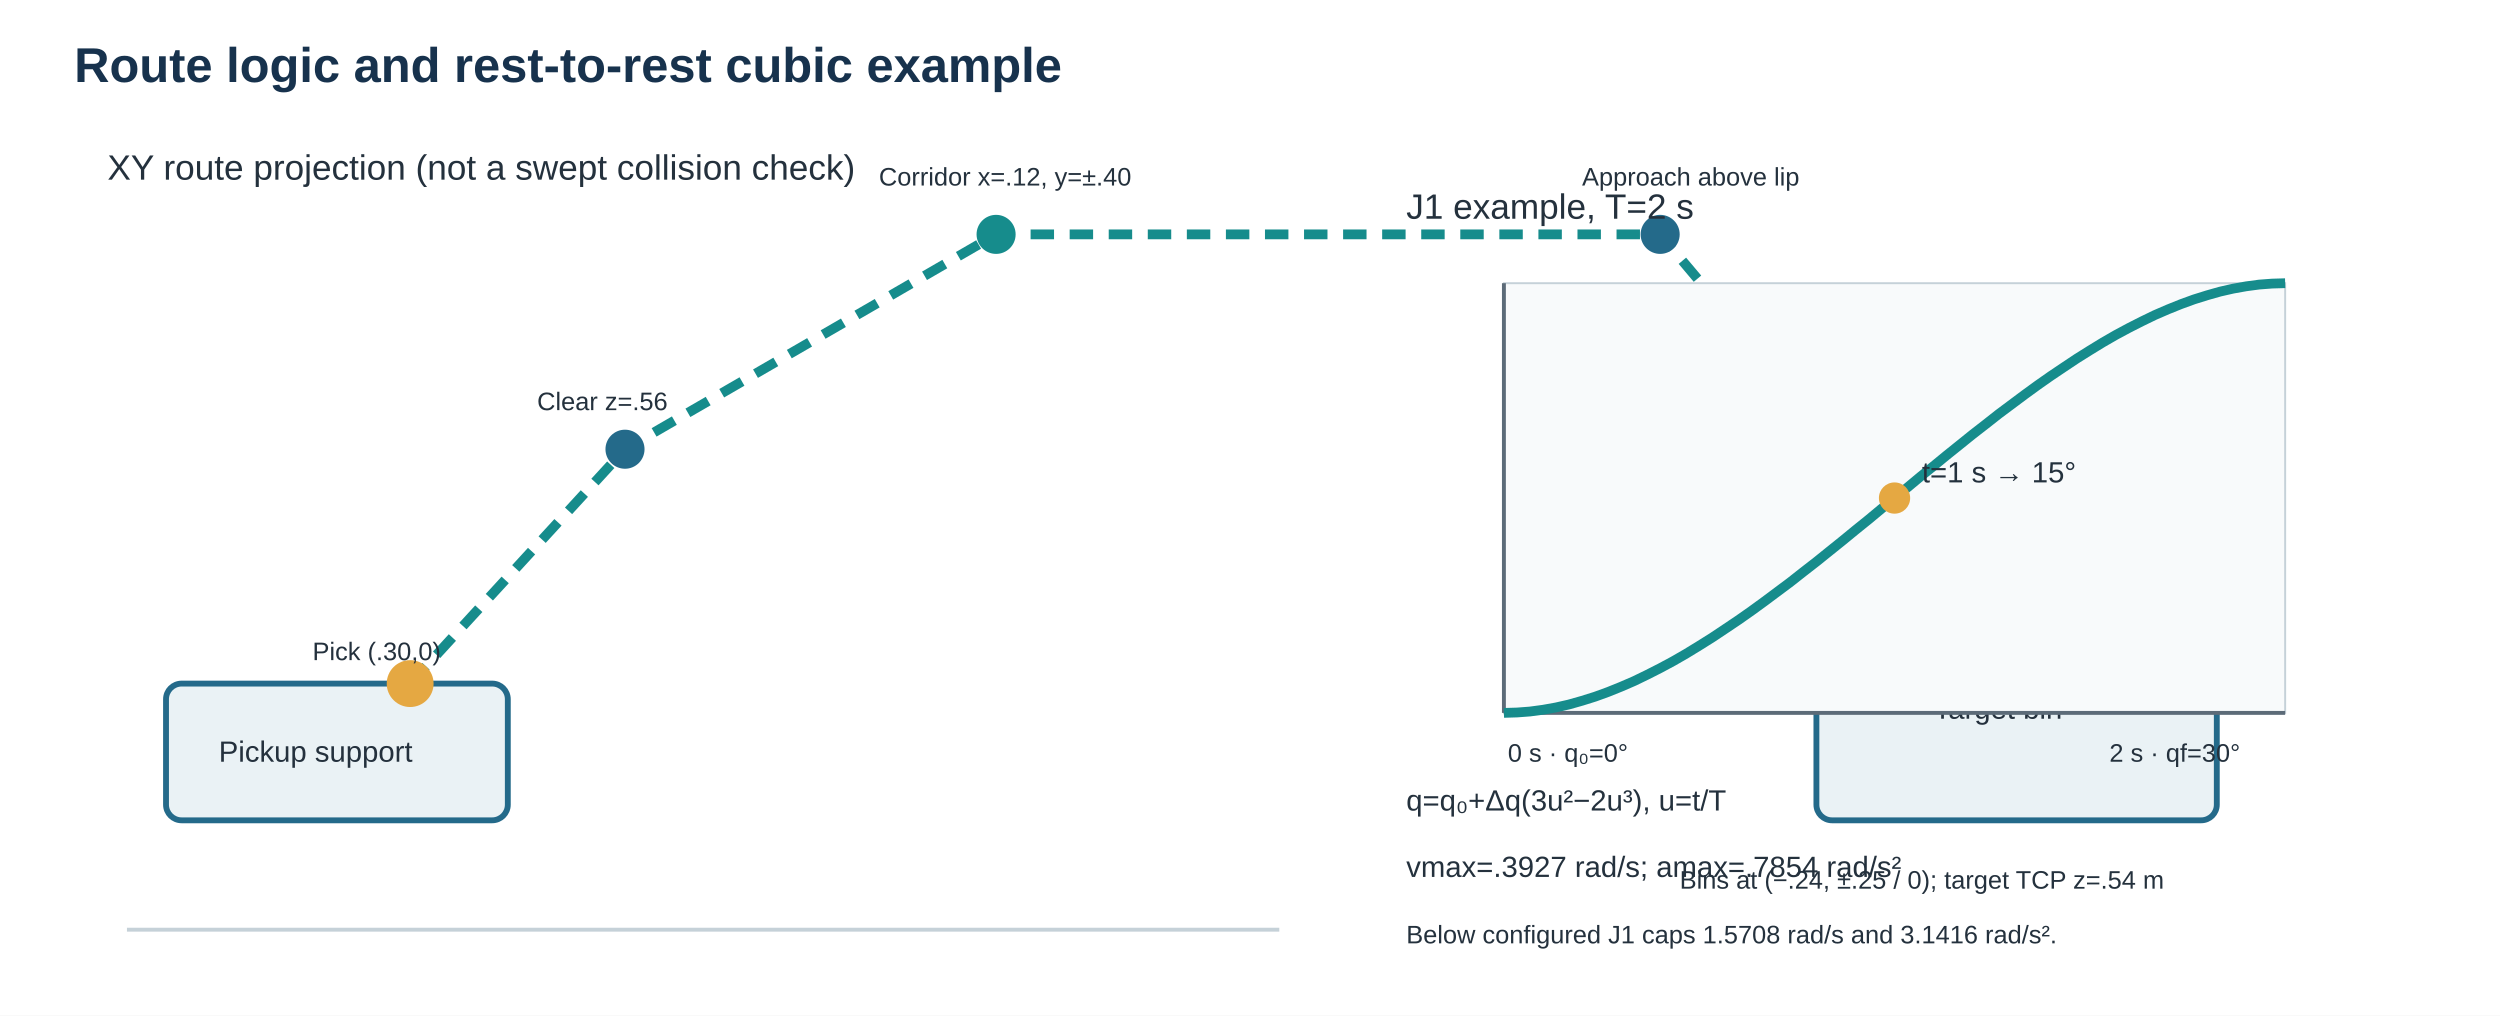
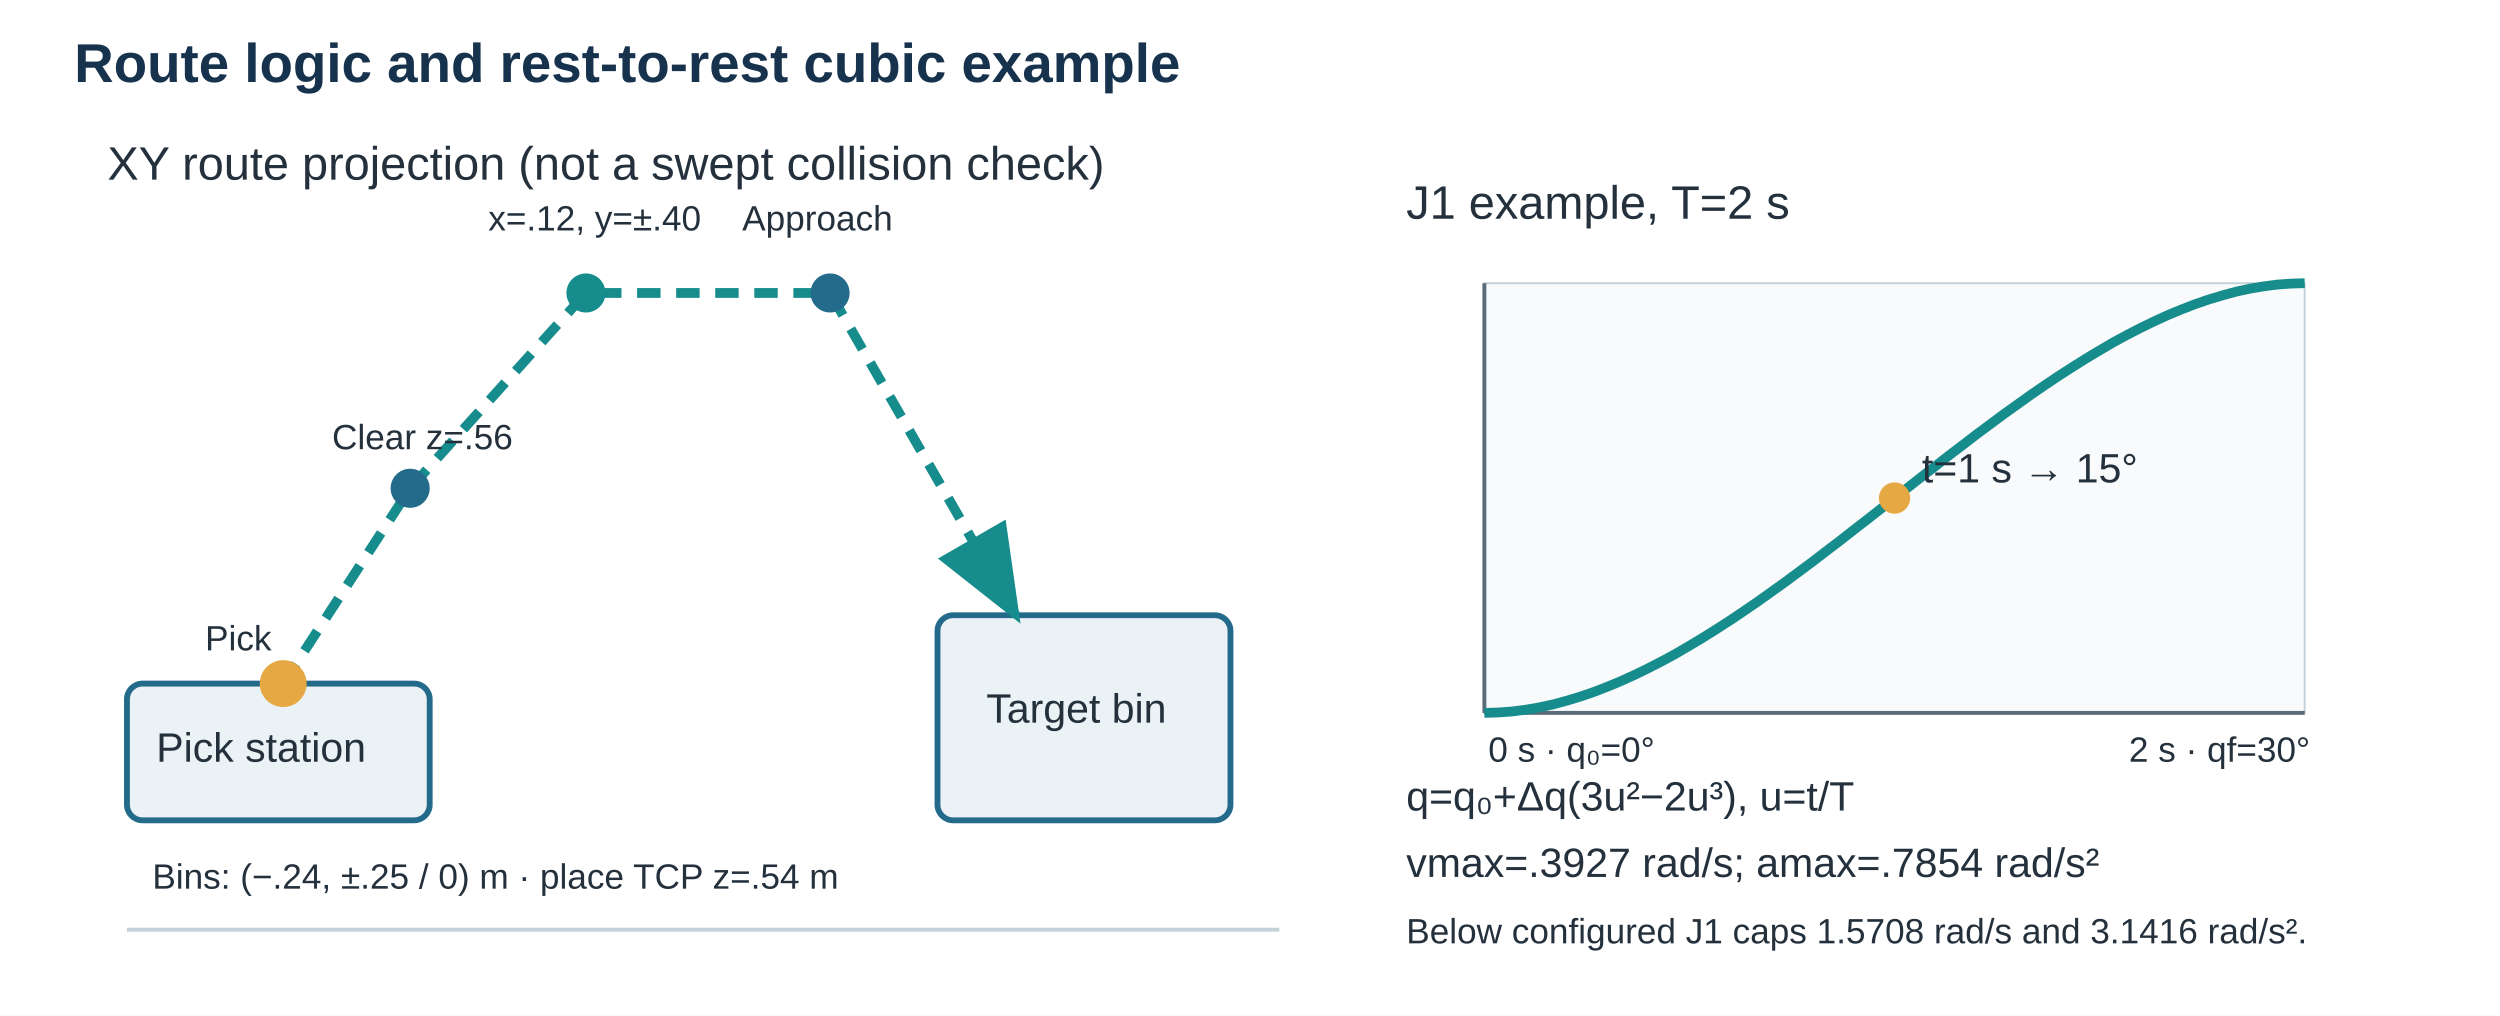
<svg xmlns="http://www.w3.org/2000/svg" width="1280" height="520" viewBox="0 0 1280 520">
  <defs>
    <marker id="arrow" markerWidth="10" markerHeight="8" refX="9" refY="4" orient="auto">
      <path d="M0 0 L10 4 L0 8 Z" fill="#246A8A" />
    </marker>
    <marker id="tealArrow" markerWidth="10" markerHeight="8" refX="9" refY="4" orient="auto">
      <path d="M0 0 L10 4 L0 8 Z" fill="#168C8C" />
    </marker>
  </defs>
  <rect width="100%" height="100%" fill="#FFFFFF" />
-   <style>text{font-family:Arial,sans-serif;fill:#24313D}.title{font-size:25px;font-weight:700;fill:#17324D}.label{font-size:18px}.small{font-size:15px}.tiny{font-size:13px}.axis{stroke:#5C6B78;stroke-width:2}.arm{stroke:#246A8A;stroke-width:16;stroke-linecap:round}.joint{fill:#FFFFFF;stroke:#17324D;stroke-width:4}.path{fill:none;stroke:#168C8C;stroke-width:5;stroke-dasharray:12 8}.solid{fill:#EAF2F5;stroke:#246A8A;stroke-width:2}.concept{fill:#F8FAFB;stroke:#738594;stroke-width:2;stroke-dasharray:8 6}.bin{fill:#EAF2F5;stroke:#246A8A;stroke-width:3}.package{fill:#E5A842;stroke:#9A6722;stroke-width:2}.muted{fill:#5C6B78}.good{fill:#168C8C}.bad{fill:#B45A4A}</style>
+   <style>text{font-family:Arial,sans-serif;fill:#24313D}.title{font-size:28px;font-weight:700;fill:#17324D}.label{font-size:24px}.small{font-size:21px}.tiny{font-size:18px}.axis{stroke:#5C6B78;stroke-width:2}.arm{stroke:#246A8A;stroke-width:16;stroke-linecap:round}.joint{fill:#FFFFFF;stroke:#17324D;stroke-width:4}.path{fill:none;stroke:#168C8C;stroke-width:5;stroke-dasharray:12 8}.solid{fill:#EAF2F5;stroke:#246A8A;stroke-width:2}.concept{fill:#F8FAFB;stroke:#738594;stroke-width:2;stroke-dasharray:8 6}.bin{fill:#EAF2F5;stroke:#246A8A;stroke-width:3}.package{fill:#E5A842;stroke:#9A6722;stroke-width:2}.muted{fill:#5C6B78}.good{fill:#168C8C}.bad{fill:#B45A4A}</style>
  <text x="38" y="42" class="title">Route logic and rest-to-rest cubic example</text>
  <text x="55" y="92" class="label">XY route projection (not a swept collision check)</text>
-   <rect x="85" y="350" width="175" height="70" rx="8" fill="#EAF2F5" stroke="#246A8A" stroke-width="3" />
-   <text x="112" y="390" class="small">Pickup support</text>
-   <rect x="930" y="310" width="205" height="110" rx="8" fill="#EAF2F5" stroke="#246A8A" stroke-width="3" />
-   <text x="990" y="368" class="small">Target bin</text>
-   <path d="M210 350 L320 230 L510 120 L850 120 L1010 310" class="path" marker-end="url(#tealArrow)" />
-   <circle cx="210" cy="350" r="12" fill="#E5A842" />
-   <circle cx="320" cy="230" r="10" fill="#246A8A" />
-   <circle cx="510" cy="120" r="10" fill="#168C8C" />
-   <circle cx="850" cy="120" r="10" fill="#246A8A" />
-   <text x="160" y="338" class="tiny">Pick (.30,0)</text>
-   <text x="275" y="210" class="tiny">Clear z=.56</text>
-   <text x="450" y="95" class="tiny">Corridor x=.12, y=±.40</text>
-   <text x="810" y="95" class="tiny">Approach above lip</text>
-   <text x="860" y="455" class="tiny">Bins at (−.24, ±.25 / 0); target TCP z=.54 m</text>
+   <rect x="65" y="350" width="155" height="70" rx="8" fill="#EAF2F5" stroke="#246A8A" stroke-width="3" />
+   <text x="80" y="390" class="small">Pick station</text>
+   <rect x="480" y="315" width="150" height="105" rx="8" fill="#EAF2F5" stroke="#246A8A" stroke-width="3" />
+   <text x="505" y="370" class="small">Target bin</text>
+   <path d="M145 350 L210 250 L300 150 L425 150 L520 315" class="path" marker-end="url(#tealArrow)" />
+   <circle cx="145" cy="350" r="12" fill="#E5A842" />
+   <circle cx="210" cy="250" r="10" fill="#246A8A" />
+   <circle cx="300" cy="150" r="10" fill="#168C8C" />
+   <circle cx="425" cy="150" r="10" fill="#246A8A" />
+   <text x="105" y="333" class="tiny">Pick</text>
+   <text x="170" y="230" class="tiny">Clear z=.56</text>
+   <text x="250" y="118" class="tiny">x=.12, y=±.40</text>
+   <text x="380" y="118" class="tiny">Approach</text>
+   <text x="78" y="455" class="tiny">Bins: (−.24, ±.25 / 0) m · place TCP z=.54 m</text>
  <line x1="65" y1="476" x2="655" y2="476" stroke="#C5D1D8" stroke-width="2" />
  <text x="720" y="112" class="label">J1 example, T=2 s</text>
-   <rect x="770" y="145" width="400" height="220" fill="#F8FAFB" stroke="#C5D1D8" />
-   <line x1="770" y1="365" x2="1170" y2="365" class="axis" />
-   <line x1="770" y1="145" x2="770" y2="365" class="axis" />
-   <polyline points="770.0,365.0 776.7,364.8 783.3,364.3 790.0,363.4 796.7,362.2 803.3,360.7 810.0,358.8 816.7,356.7 823.3,354.3 830.0,351.6 836.7,348.7 843.3,345.5 850.0,342.1 856.7,338.5 863.3,334.7 870.0,330.6 876.7,326.4 883.3,322.0 890.0,317.5 896.7,312.8 903.3,308.0 910.0,303.0 916.7,298.0 923.3,292.8 930.0,287.6 936.7,282.2 943.3,276.9 950.0,271.4 956.7,266.0 963.3,260.5 970.0,255.0 976.7,249.5 983.3,244.0 990.0,238.6 996.7,233.1 1003.3,227.8 1010.0,222.4 1016.7,217.2 1023.3,212.0 1030.0,207.0 1036.7,202.0 1043.3,197.2 1050.0,192.5 1056.7,188.0 1063.3,183.6 1070.0,179.4 1076.7,175.3 1083.3,171.5 1090.0,167.9 1096.7,164.5 1103.3,161.3 1110.0,158.4 1116.7,155.7 1123.3,153.3 1130.0,151.2 1136.7,149.3 1143.3,147.8 1150.0,146.6 1156.7,145.7 1163.3,145.2 1170.0,145.0" fill="none" stroke="#168C8C" stroke-width="5" />
+   <rect x="760" y="145" width="420" height="220" fill="#F8FAFB" stroke="#C5D1D8" />
+   <line x1="760" y1="365" x2="1180" y2="365" class="axis" />
+   <line x1="760" y1="145" x2="760" y2="365" class="axis" />
+   <polyline points="760.0,365.0 767.0,364.8 774.0,364.3 781.0,363.4 788.0,362.2 795.0,360.7 802.0,358.8 809.0,356.7 816.0,354.3 823.0,351.6 830.0,348.7 837.0,345.5 844.0,342.1 851.0,338.5 858.0,334.7 865.0,330.6 872.0,326.4 879.0,322.0 886.0,317.5 893.0,312.8 900.0,308.0 907.0,303.0 914.0,298.0 921.0,292.8 928.0,287.6 935.0,282.2 942.0,276.9 949.0,271.4 956.0,266.0 963.0,260.5 970.0,255.0 977.0,249.5 984.0,244.0 991.0,238.6 998.0,233.1 1005.0,227.8 1012.0,222.4 1019.0,217.2 1026.0,212.0 1033.0,207.0 1040.0,202.0 1047.0,197.2 1054.0,192.5 1061.0,188.0 1068.0,183.6 1075.0,179.4 1082.0,175.3 1089.0,171.5 1096.0,167.9 1103.0,164.5 1110.0,161.3 1117.0,158.4 1124.0,155.7 1131.0,153.3 1138.0,151.2 1145.0,149.3 1152.0,147.8 1159.0,146.6 1166.0,145.7 1173.0,145.2 1180.0,145.0" fill="none" stroke="#168C8C" stroke-width="5" />
  <circle cx="970.0" cy="255.0" r="8" fill="#E5A842" />
  <text x="984.0" y="247.0" class="small">t=1 s → 15°</text>
-   <text x="772" y="390" class="tiny">0 s · q₀=0°</text>
-   <text x="1080" y="390" class="tiny">2 s · qf=30°</text>
+   <text x="762" y="390" class="tiny">0 s · q₀=0°</text>
+   <text x="1090" y="390" class="tiny">2 s · qf=30°</text>
  <text x="720" y="415" class="small">q=q₀+Δq(3u²−2u³), u=t/T</text>
  <text x="720" y="449" class="small">vmax=.3927 rad/s; amax=.7854 rad/s²</text>
  <text x="720" y="483" class="tiny">Below configured J1 caps 1.5708 rad/s and 3.1416 rad/s².</text>
</svg>
